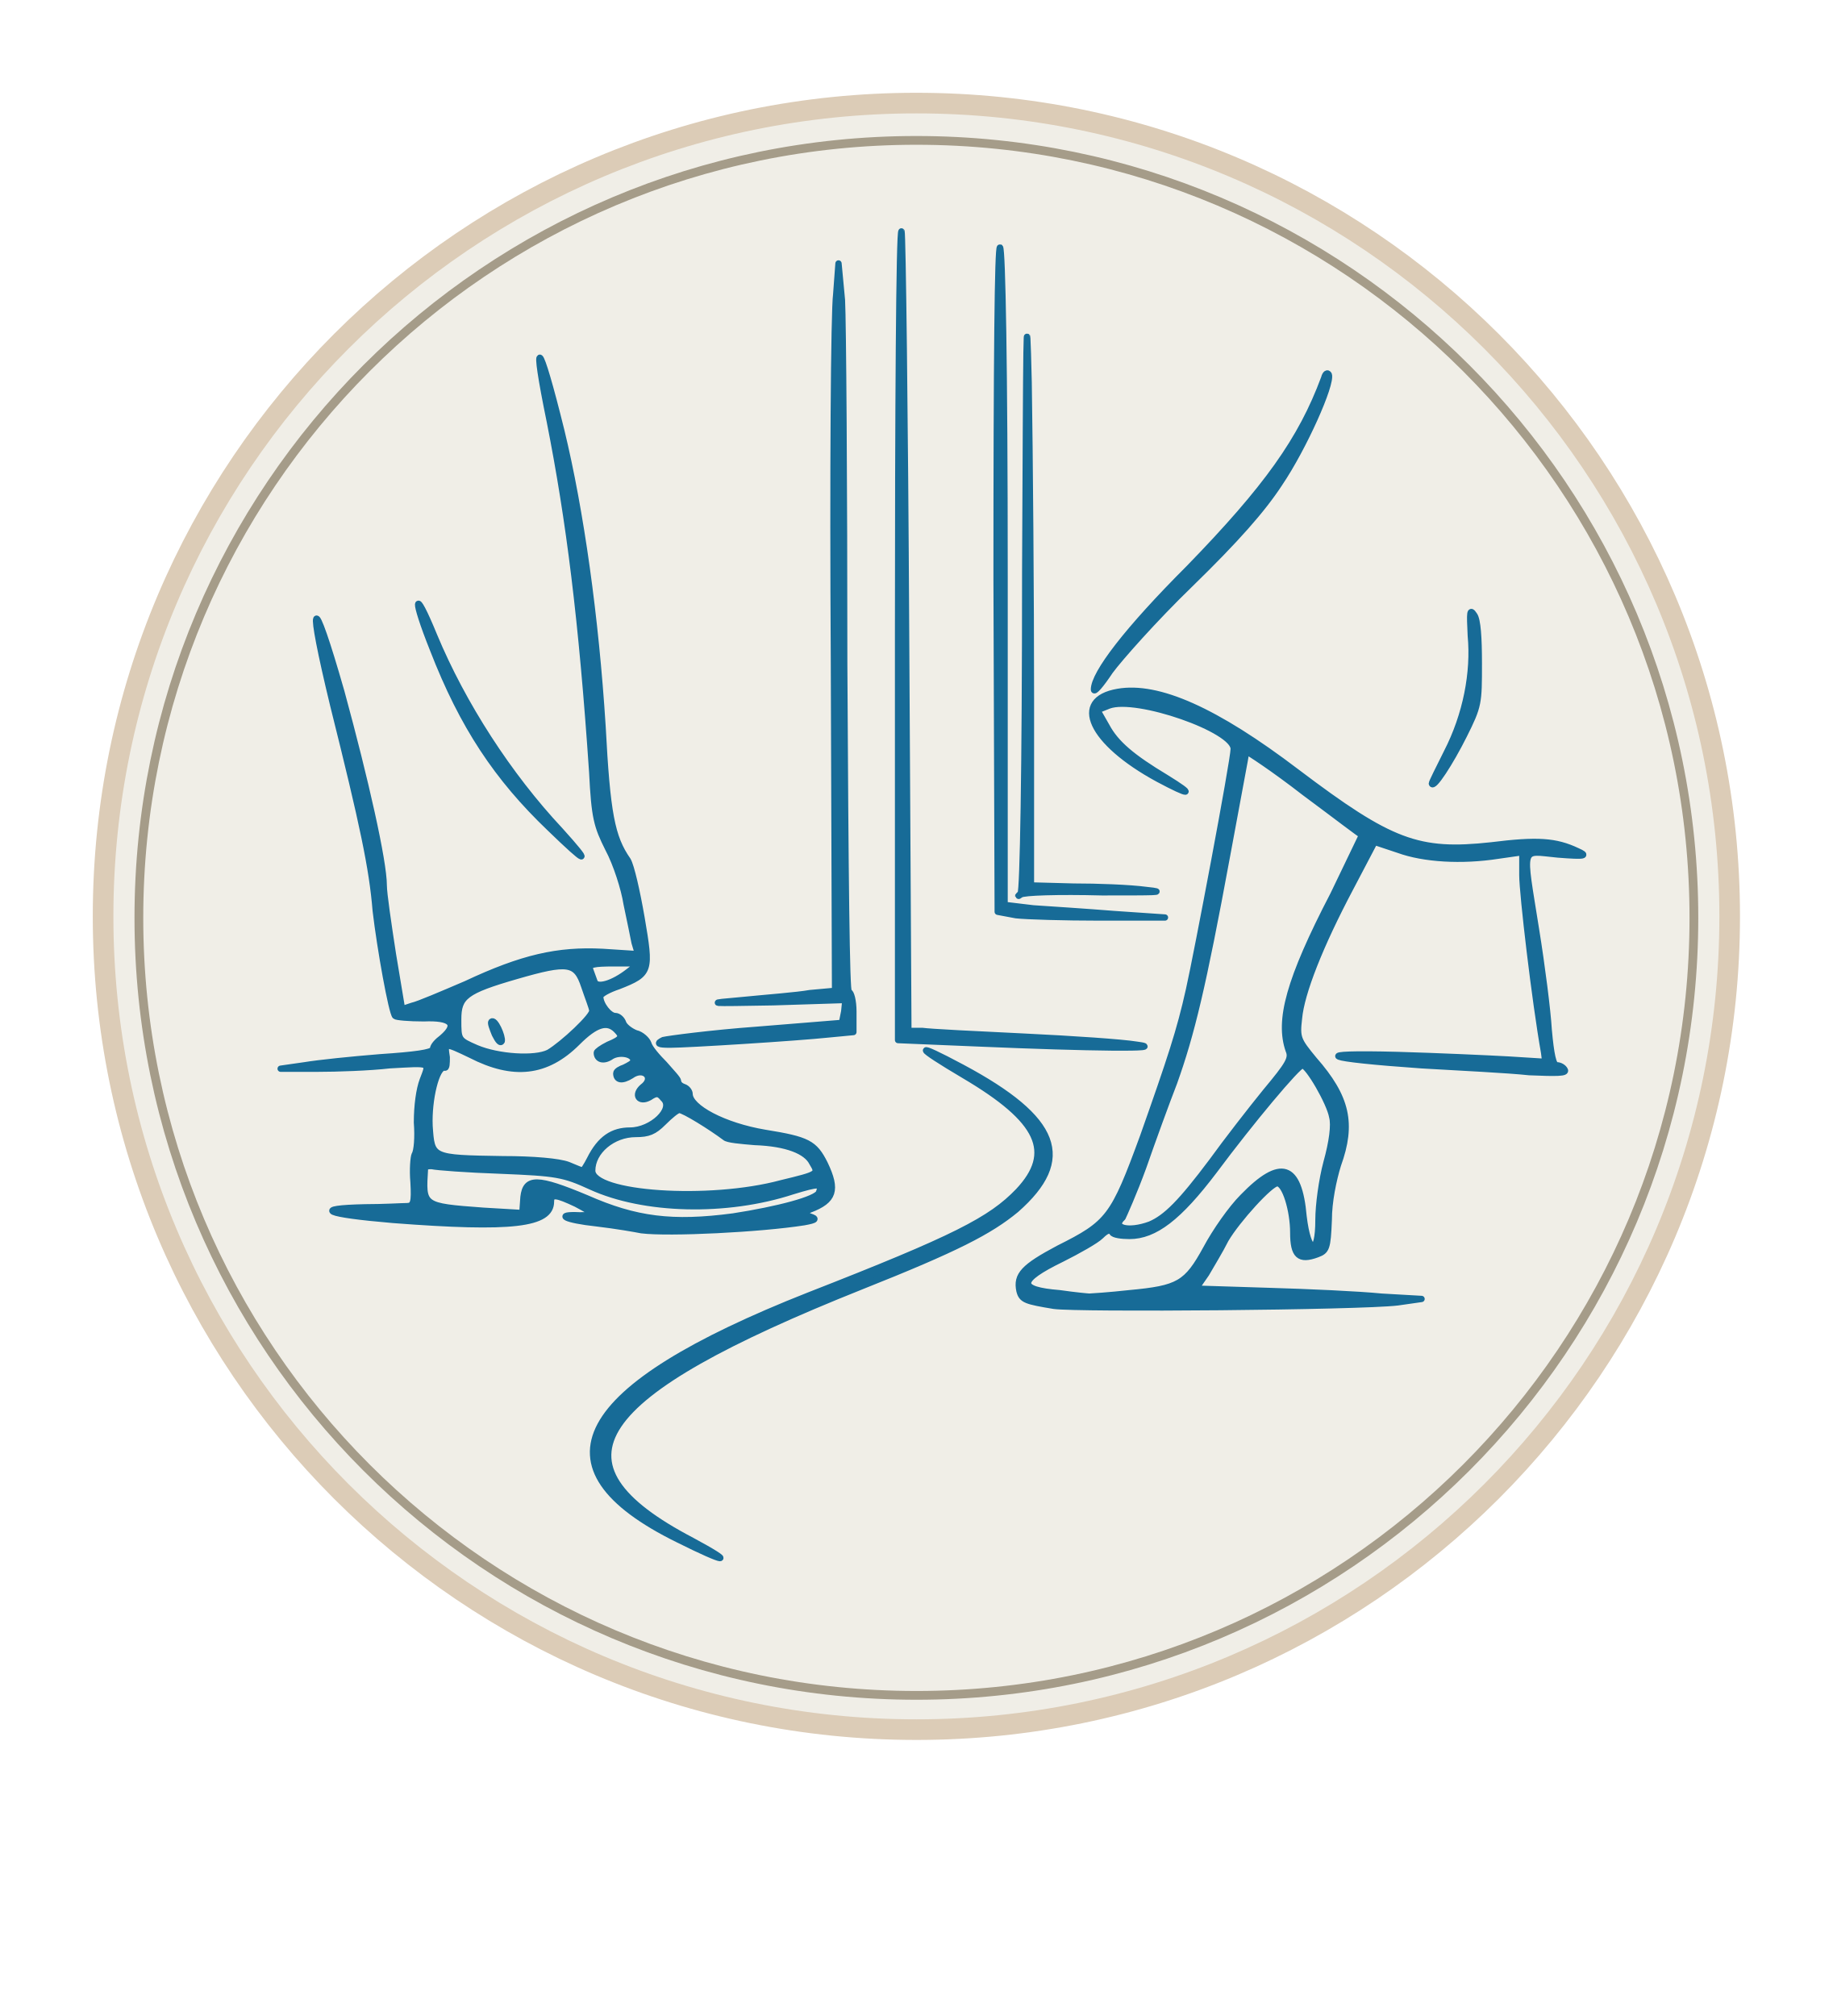
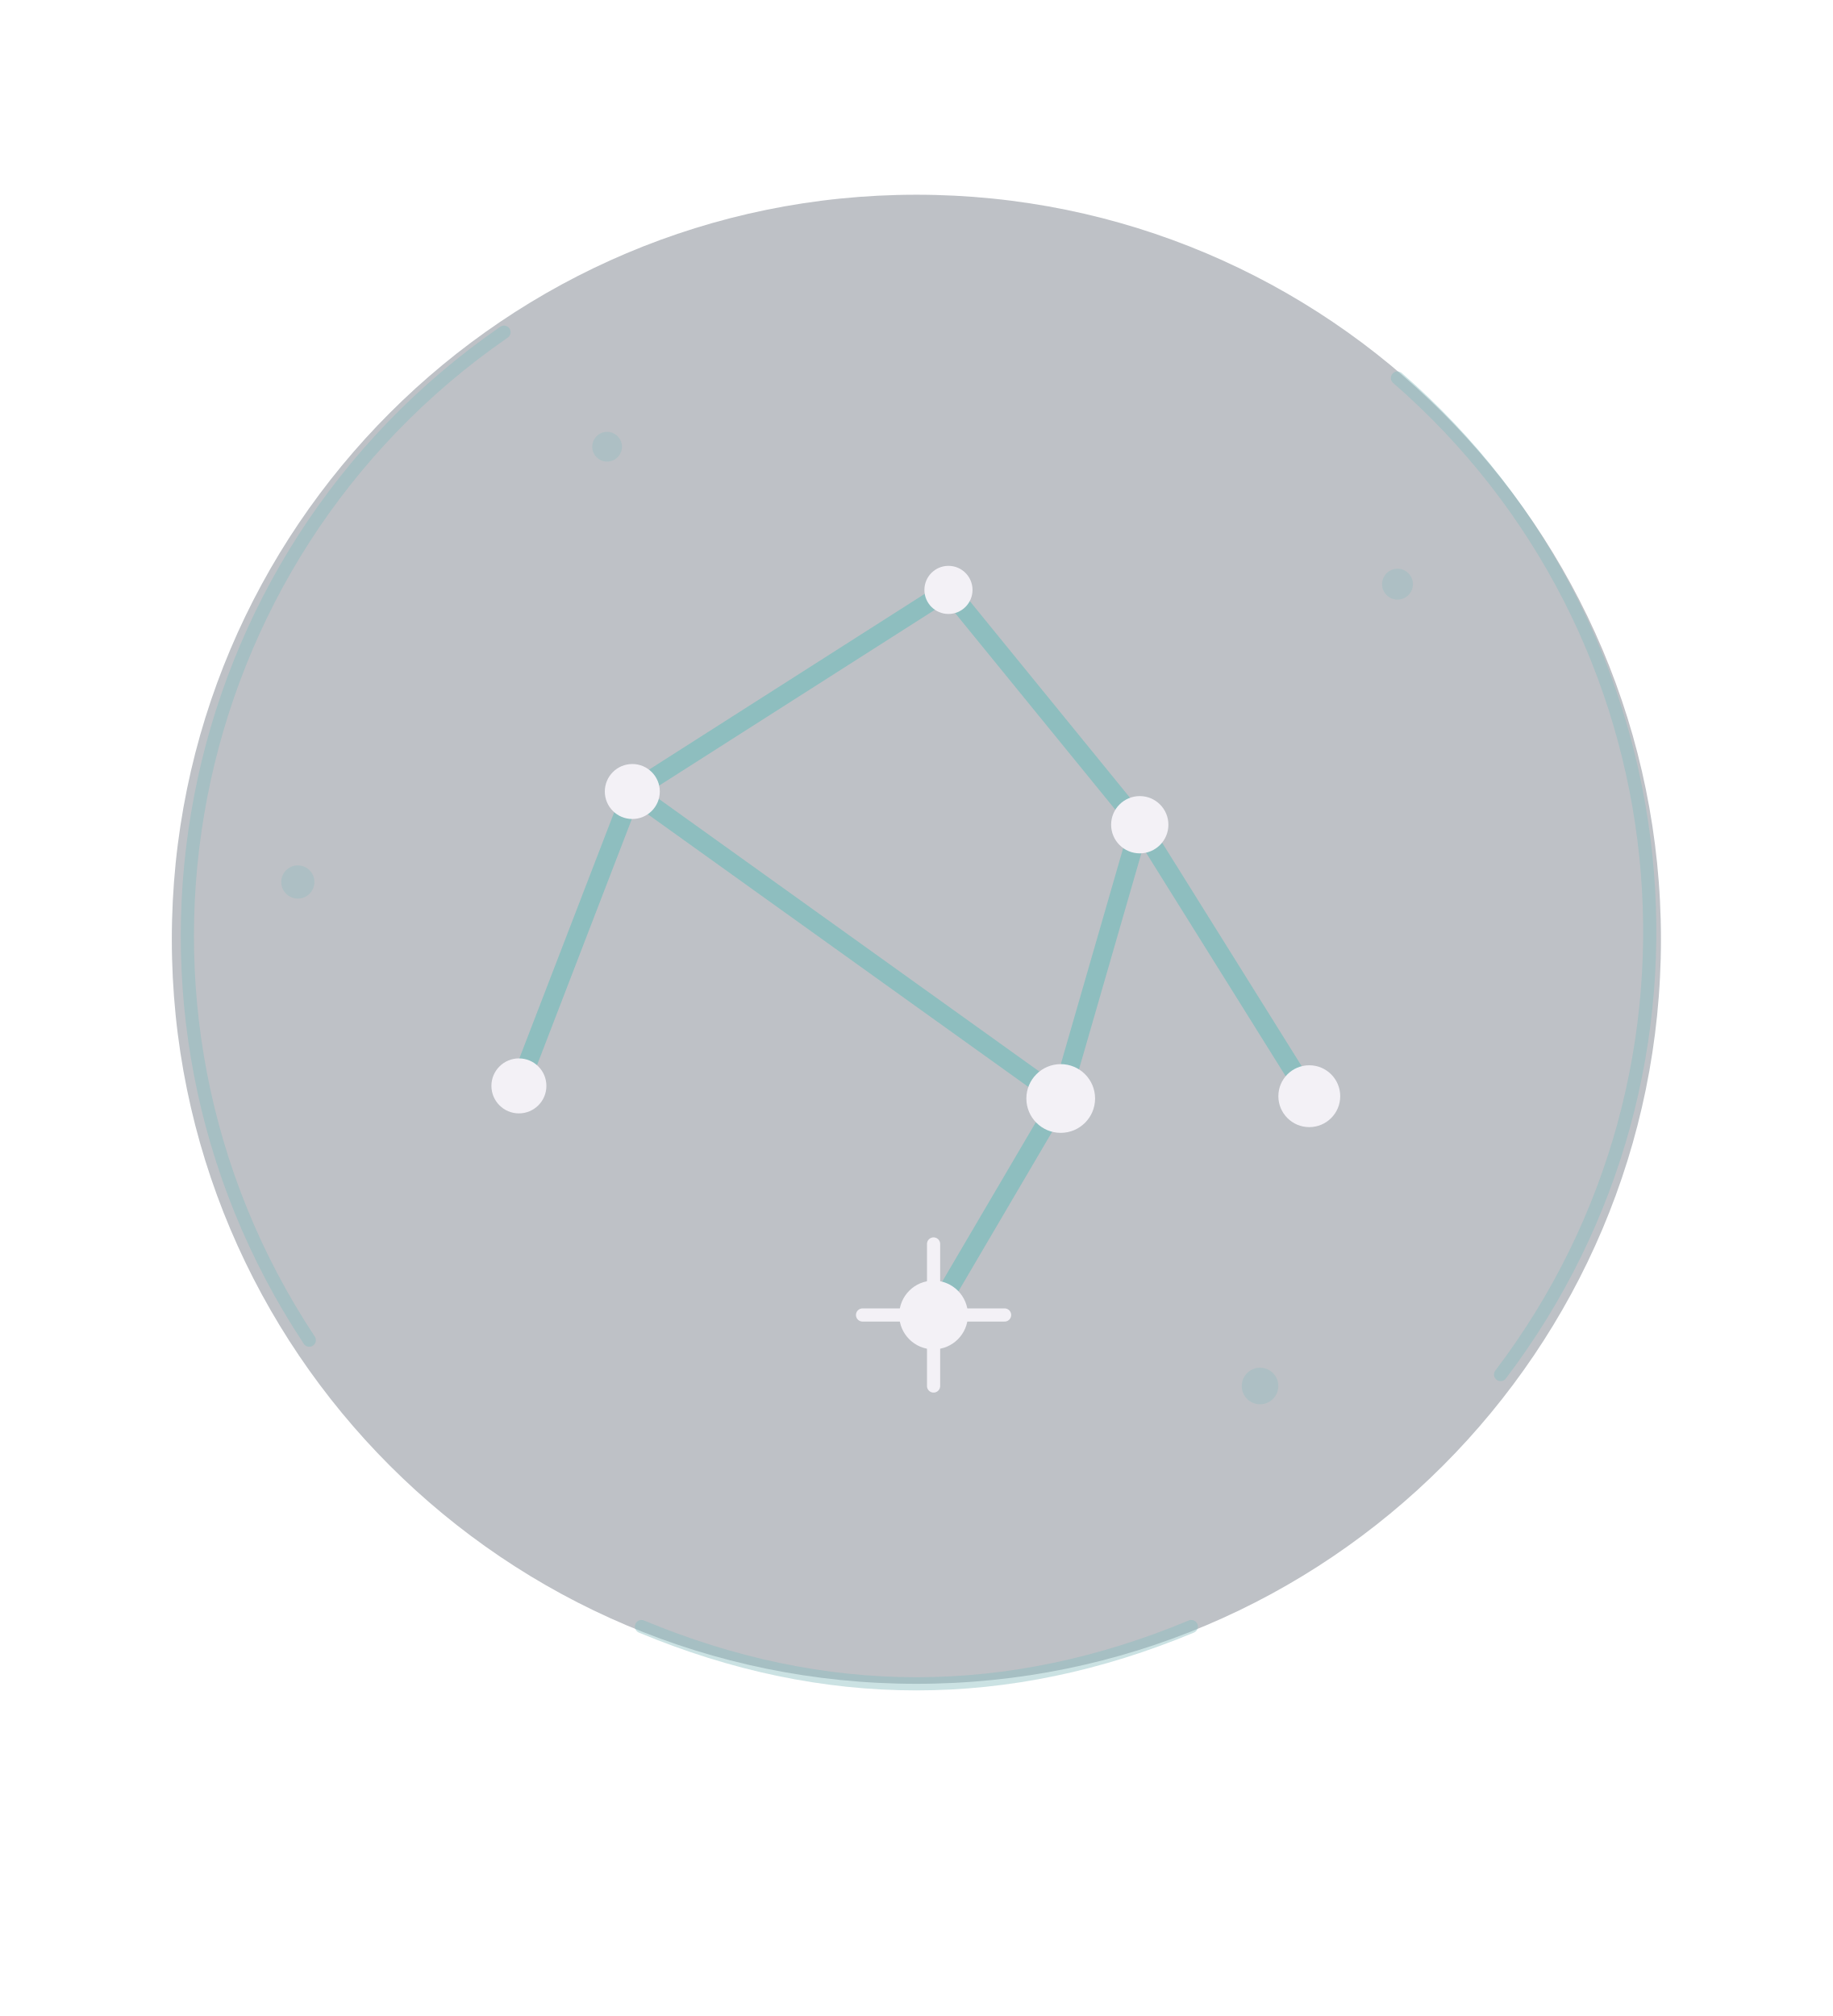
- <svg xmlns="http://www.w3.org/2000/svg" viewBox="0 0 160 176" aria-hidden="true" focusable="false" data-badge-art="ind-participations-1" data-art-motif="le-seuil-du-rendez-vous">
-   <defs>
-     <clipPath id="oba-asset-ind-participations-1-e-scene">
-       <path d="M80 9 A71 71 0 1 1 79.999 151 A71 71 0 1 1 80 9Z" transform="translate(80 83) scale(.92) translate(-80 -83)" />
-     </clipPath>
-   </defs>
-   <path d="M80 9 A71 71 0 1 1 79.999 151 A71 71 0 1 1 80 9Z" fill="#F0EEE7" stroke="#DCCCB7" stroke-width="1.8" />
-   <path d="M80 9 A71 71 0 1 1 79.999 151 A71 71 0 1 1 80 9Z" transform="translate(80 83) scale(.956) translate(-80 -83)" fill="none" stroke="#A59C89" stroke-width=".8" />
-   <g clip-path="url(#oba-asset-ind-participations-1-e-scene)" fill="#176B97" stroke="#176B97" stroke-width=".55" stroke-linejoin="round">
-     <path d="M59.2 134.4C46.4 128.1 50.1 121.2 70.6 113.1 83.4 108.1 86.5 106.5 88.9 104 92.1 100.6 90.8 97.8 84.2 93.9 79.8 91.3 79.7 90.9 84 93.2 92.4 97.7 93.7 101.2 88.7 105.6 86.4 107.5 83.5 109 75.2 112.3 51.4 121.8 47.4 127.7 60.4 134.5 64.3 136.6 63.4 136.5 59.2 134.4ZM92 114C89.6 113.6 89.2 113.5 89 112.7 88.7 111.3 89.4 110.6 92.4 109 96.8 106.8 97.2 106.3 99.8 99.2 102.2 92.4 103 90 103.8 86.4 104.5 83.3 107.7 66.4 107.7 65.4 107.8 63.7 99.2 60.7 96.8 61.6L95.8 62 96.6 63.4C97.4 64.9 98.8 66.1 101.8 67.9 104.4 69.5 103.9 69.5 101.1 68 95.2 64.8 93.5 61.1 97.6 60.4 101.1 59.8 106.1 62 113.2 67.4 121.4 73.6 123.8 74.5 130.2 73.8 134.2 73.3 135.8 73.4 137.7 74.3 138.6 74.7 138.5 74.8 136 74.6 132.7 74.3 132.9 73.6 134.1 81.2 134.6 84.3 135.1 88.2 135.2 89.9 135.4 92.1 135.6 93 135.9 93 136.2 93 136.5 93.2 136.6 93.4 136.8 93.7 135.9 93.7 133.5 93.6 131.7 93.4 127.5 93.2 124.1 93 115.5 92.4 114.2 91.9 122 92.1 125.5 92.2 129.9 92.4 131.7 92.5L134.9 92.7 134.8 91.9C134 87.4 132.9 78 132.9 76.4L132.9 74.4 130.8 74.7C127.6 75.2 124.3 75 122.1 74.2L120 73.5 117.9 77.5C115.2 82.6 113.6 86.7 113.4 88.9 113.2 90.6 113.3 90.8 114.7 92.5 117.6 95.8 118.1 98.1 116.8 101.7 116.4 103 116 104.9 116 106.5 115.9 109 115.8 109.2 115 109.5 113.4 110.1 112.9 109.6 112.9 107.6 112.9 105.7 112.2 103.3 111.5 103.3 110.9 103.3 108 106.5 107 108.2 106.5 109.2 105.7 110.5 105.3 111.2L104.4 112.5 110.7 112.7C114.2 112.8 118.6 113 120.6 113.2L124.1 113.4 122 113.7C118.6 114.1 94.1 114.3 92 114ZM98.6 112.9C102.9 112.5 103.6 112.1 105.3 109 106.1 107.5 107.5 105.5 108.5 104.5 111.8 101.1 113.4 101.6 113.8 106.2 114.2 109.5 115.1 109.7 115.1 106.5 115.1 105.2 115.4 103 115.8 101.5 116.3 99.7 116.5 98.2 116.3 97.5 116.1 96.3 114.2 93 113.7 93 113.3 93 109.2 97.9 106 102.2 102.9 106.3 100.8 107.9 98.6 107.9 97.9 107.9 97.2 107.8 97.1 107.6 96.9 107.3 96.6 107.4 96.1 107.9 95.7 108.3 94.1 109.2 92.7 109.9 88.8 111.8 88.8 112.6 92.5 112.9 93.9 113.1 95 113.2 95.1 113.2 95.2 113.2 96.8 113.1 98.6 112.9ZM100.4 106.9C101.8 106.3 103.1 105 105.8 101.4 107.1 99.6 109.2 96.9 110.5 95.3 112.5 92.9 112.8 92.4 112.5 91.7 111.6 89.1 112.5 85.6 116.4 78.1 117.8 75.2 118.9 72.9 118.9 72.9 118.8 72.9 116.6 71.2 113.9 69.2 111.2 67.1 108.9 65.6 108.8 65.6 108.8 65.7 108 69.9 107.1 74.8 105 86.2 104 90.3 102.5 94.5 101.8 96.3 100.6 99.6 99.8 101.9 99 104.1 98.1 106.1 98 106.3 97 107.2 98.5 107.6 100.4 106.9ZM56 107.4C55.5 107.3 53.8 107 52.1 106.8 49.3 106.5 48.4 106 50.6 106.1 52 106.1 52 106 50.3 105.1 48.6 104.3 48.1 104.2 48.1 104.9 48.1 106.9 44.7 107.3 34.3 106.5 28.4 106 27.2 105.5 31.9 105.4 33.5 105.4 35.1 105.3 35.5 105.3 36.1 105.3 36.2 105 36.1 103.2 36 102.1 36.1 101 36.2 100.8 36.4 100.5 36.5 99.3 36.4 98 36.4 96.5 36.6 95.1 36.9 94.3 37.5 92.7 37.7 92.8 34 93 32.3 93.2 29.4 93.3 27.7 93.3L24.5 93.3 26.6 93C27.8 92.8 30.7 92.5 33.2 92.3 36.2 92.1 37.7 91.9 37.8 91.6 37.8 91.3 38.2 90.9 38.6 90.6 40 89.4 39.4 88.8 37 88.9 35.7 88.9 34.6 88.8 34.5 88.7 34.2 88.4 33.2 82.9 32.8 79.5 32.5 75.8 31.7 72 29.1 61.6 26.8 52.1 27.2 51.3 29.8 60.4 31.9 68.1 33.5 75.2 33.5 77.3 33.5 78 33.9 80.7 34.3 83.3L35.1 88.1 36 87.8C36.5 87.7 38.6 86.8 40.7 85.9 45.6 83.6 48.7 82.9 52.6 83.1L55.7 83.3 55.4 82.3C55.3 81.8 55 80.3 54.7 78.9 54.5 77.6 53.8 75.4 53.1 74.1 52.1 72.1 51.9 71.4 51.7 67.4 50.8 54.1 49.7 45.4 48 36.8 46.4 29 47 29.5 49 37.6 50.7 44.6 52 53.9 52.6 63.4 53 71 53.4 73.1 54.8 75.1 55.1 75.6 55.6 77.8 56 80.1 56.8 84.8 56.8 85 54 86.1 53.1 86.4 52.4 86.8 52.4 87 52.4 87.7 53.2 88.7 53.7 88.7 54 88.7 54.3 89 54.4 89.3 54.5 89.6 55 90 55.5 90.2 56 90.3 56.5 90.8 56.6 91.1 56.7 91.5 57.4 92.3 58 92.9 58.6 93.6 59.2 94.2 59.2 94.4 59.2 94.6 59.4 94.8 59.7 94.9 60 95 60.2 95.3 60.2 95.5 60.2 96.7 63.2 98.3 66.8 98.9 70.5 99.5 71.1 99.8 72 101.6 73.1 103.9 72.8 104.8 70.7 105.6L70 105.9 70.7 106.2C71.3 106.4 71.3 106.5 70.2 106.7 66.4 107.3 58.4 107.7 56 107.4ZM64 106.2C67.9 105.6 71.3 104.7 71.5 104.1 71.8 103.3 71.5 103.3 69.2 104 63.4 105.9 56.2 105.7 51.6 103.6 49.2 102.5 48.6 102.4 43.7 102.2 40.8 102.1 38.1 101.9 37.7 101.8 37.4 101.8 37.1 101.8 37.1 102 36.9 105.3 36.8 105.3 42.2 105.7L45.6 105.9 45.7 104.5C45.9 102.8 46.9 102.8 51.2 104.6 55.5 106.5 58.7 106.9 64 106.2ZM68.2 103.3C71.5 102.5 71.5 102.5 70.9 101.5 70.4 100.5 68.7 99.8 65.9 99.7 64.7 99.6 63.5 99.5 63.3 99.3 62.1 98.4 59.7 96.9 59.3 96.9 59.1 96.9 58.5 97.4 57.9 98 57.1 98.8 56.6 99 55.5 99 53.5 99 51.7 100.5 51.7 102.2 51.7 104.3 61.9 105 68.2 103.3ZM51.5 101.2C52.4 99.4 53.5 98.7 55 98.7 56.9 98.7 58.9 96.8 57.9 95.9 57.5 95.4 57.3 95.4 56.7 95.8 55.8 96.3 55.3 95.6 56.1 94.9 57.2 94.1 56.2 93.1 55.1 93.9 54.3 94.4 53.8 94.3 53.8 93.7 53.8 93.5 54.2 93.3 54.5 93.2 54.9 93 55.3 92.8 55.3 92.6 55.3 92 54.1 91.8 53.4 92.2 52.7 92.7 52.1 92.5 52.1 91.9 52.1 91.8 52.5 91.5 53.1 91.2 54.3 90.7 54.4 90.5 53.8 89.9 53 89.1 52 89.4 50.4 91 47.7 93.7 44.8 94 41.1 92.1 38.8 91 38.8 91 39 92.3 39 92.8 39 93.3 38.8 93.2 38.1 93.1 37.4 96 37.5 98.3 37.7 101.1 37.6 101.1 43.9 101.2 46.6 101.2 48.8 101.4 49.6 101.7 50.3 102 50.8 102.2 50.9 102.2 50.9 102.2 51.2 101.8 51.5 101.2ZM59.2 95.7C58.9 95.4 58.6 95.1 58.4 95.1 58.2 95.1 58.2 95.4 58.5 95.7 58.7 96 59.1 96.2 59.3 96.2 59.5 96.2 59.4 96 59.2 95.7ZM47.9 91.9C49.1 91.2 51.9 88.6 51.7 88.2 51.7 88 51.3 87 51 86.1 50.3 84 49.6 83.9 45.1 85.2 40.6 86.5 40 87 40 89 40 90.8 40 90.8 41.6 91.5 43.5 92.3 46.7 92.5 47.9 91.9ZM54.9 84.8L55.8 84.1 53.6 84.1C51.8 84.1 51.4 84.2 51.5 84.6 51.6 84.9 51.8 85.4 51.9 85.7 52.1 86.3 53.5 85.9 54.9 84.8ZM85.6 91.1L78.4 90.8 78.4 55.3C78.4 35.8 78.5 20 78.7 20.2 78.8 20.3 79 36.1 79.1 55.2L79.3 90 80.5 90C81.2 90.1 85.2 90.3 89.4 90.5 93.6 90.7 98 91 99.2 91.2 102.3 91.6 94.9 91.5 85.6 91.1ZM57.9 90.8C58.3 90.7 62 90.2 66.1 89.9L73.5 89.3 73.7 88.3 73.8 87.3 67.5 87.5C61.7 87.6 61.5 87.6 64.9 87.3 66.9 87.1 69.6 86.9 70.7 86.7L72.9 86.5 72.8 57.5C72.7 41.5 72.8 27.2 73 25.7L73.2 23 73.5 26.2C73.6 28 73.7 42.3 73.7 58 73.8 76.8 73.9 86.6 74.1 86.6 74.3 86.6 74.5 87.4 74.5 88.3L74.5 90.1 72.4 90.3C69.6 90.6 60 91.2 58.5 91.2 57.4 91.2 57.3 91.1 57.9 90.8ZM88.7 79.9L87.1 79.6 87 50.5C87 31.1 87.1 21.5 87.3 21.6 87.5 21.8 87.7 31.6 87.7 50.4L87.7 79 90.2 79.3C91.7 79.4 94.8 79.6 97.3 79.8L101.7 80.1 96 80.1C92.9 80.1 89.6 80 88.7 79.9ZM89.1 78C89.3 77.7 89.5 67.6 89.5 49.8 89.6 29.4 89.6 25 89.8 33.4 89.9 39.6 90 52.1 90 61L90 77.3 93.7 77.4C95.8 77.4 98.6 77.5 100.1 77.7 102 77.9 100.8 77.9 96.2 77.9 92.4 77.8 89.3 77.9 89.1 78.1 88.8 78.3 88.8 78.3 89.1 78ZM48 72.3C43.4 67.9 40.4 63.4 37.8 56.7 36 52.2 36.1 51.1 37.9 55.5 40.4 61.5 44.4 67.7 48.9 72.5 51.7 75.6 51.3 75.5 48 72.3ZM125 68.4C125 68.3 125.6 67.1 126.3 65.7 128 62.4 128.7 58.7 128.4 55.5 128.3 53.4 128.3 53.1 128.7 53.7 129 54.1 129.1 55.7 129.1 57.9 129.1 61.4 129.1 61.6 127.8 64.2 126.6 66.6 125.1 68.9 125 68.4ZM95.5 60.2C95.5 58.8 98.4 55 103.8 49.6 110.6 42.6 113.6 38.4 115.6 33 115.7 32.6 115.9 32.5 116 32.7 116.3 33.5 113.8 39.1 111.7 42.2 110.2 44.5 107.9 47.1 103.9 51 100.8 54 97.7 57.5 96.9 58.6 96.1 59.8 95.5 60.5 95.5 60.2ZM43.2 90.3C43 89.8 42.8 89.3 42.9 89.2 43.2 88.9 43.9 90.5 43.8 90.9 43.7 91.1 43.5 90.9 43.2 90.3Z" fill-rule="evenodd" />
+ <svg xmlns="http://www.w3.org/2000/svg" viewBox="0 0 160 176" aria-hidden="true" focusable="false" data-badge-art="ind-participations-1" data-art-motif="constellation-ind-participations-1">
+   <circle cx="80" cy="82" r="65" fill="#111C2F" fill-opacity=".27" />
+   <path d="M27 117A64 64 0 0 1 44 29M122 33A64 64 0 0 1 131 120M56 142Q80 152 104 142" fill="none" stroke="#87BDBE" stroke-width="1.15" stroke-opacity=".43" stroke-linecap="round" />
+   <g fill="#87BDBE" opacity=".30">
+     <circle cx="26" cy="77" r="1.45" />
+     <circle cx="122" cy="51" r="1.35" />
+     <circle cx="110" cy="121" r="1.6" />
+     <circle cx="53" cy="39" r="1.3" />
+   </g>
+   <path data-constellation="" d="M45.3 94.8L55.2 69.1L82.8 51.5L99.5 72L114.3 95.7M55.2 69.1L92.6 95.9L99.5 72M92.6 95.9L81.5 114.8" fill="none" stroke="#87BDBE" stroke-opacity=".87" stroke-width="1.65" stroke-linecap="round" stroke-linejoin="round" />
+   <g color="#F3F1F6" fill="#F3F1F6">
+     <circle cx="45.3" cy="94.8" r="2.4" />
+     <circle cx="55.2" cy="69.1" r="2.4" />
+     <circle cx="82.8" cy="51.5" r="2.1" />
+     <circle cx="99.5" cy="72" r="2.5" />
+     <circle cx="114.3" cy="95.7" r="2.7" />
+     <circle cx="92.6" cy="95.9" r="3" />
+     <circle cx="81.5" cy="114.8" r="3" />
+     <path d="M81.5 108.6v12.4M75.3 114.8h12.4" fill="none" stroke="currentColor" stroke-width="1.15" stroke-linecap="round" />
  </g>
</svg>
